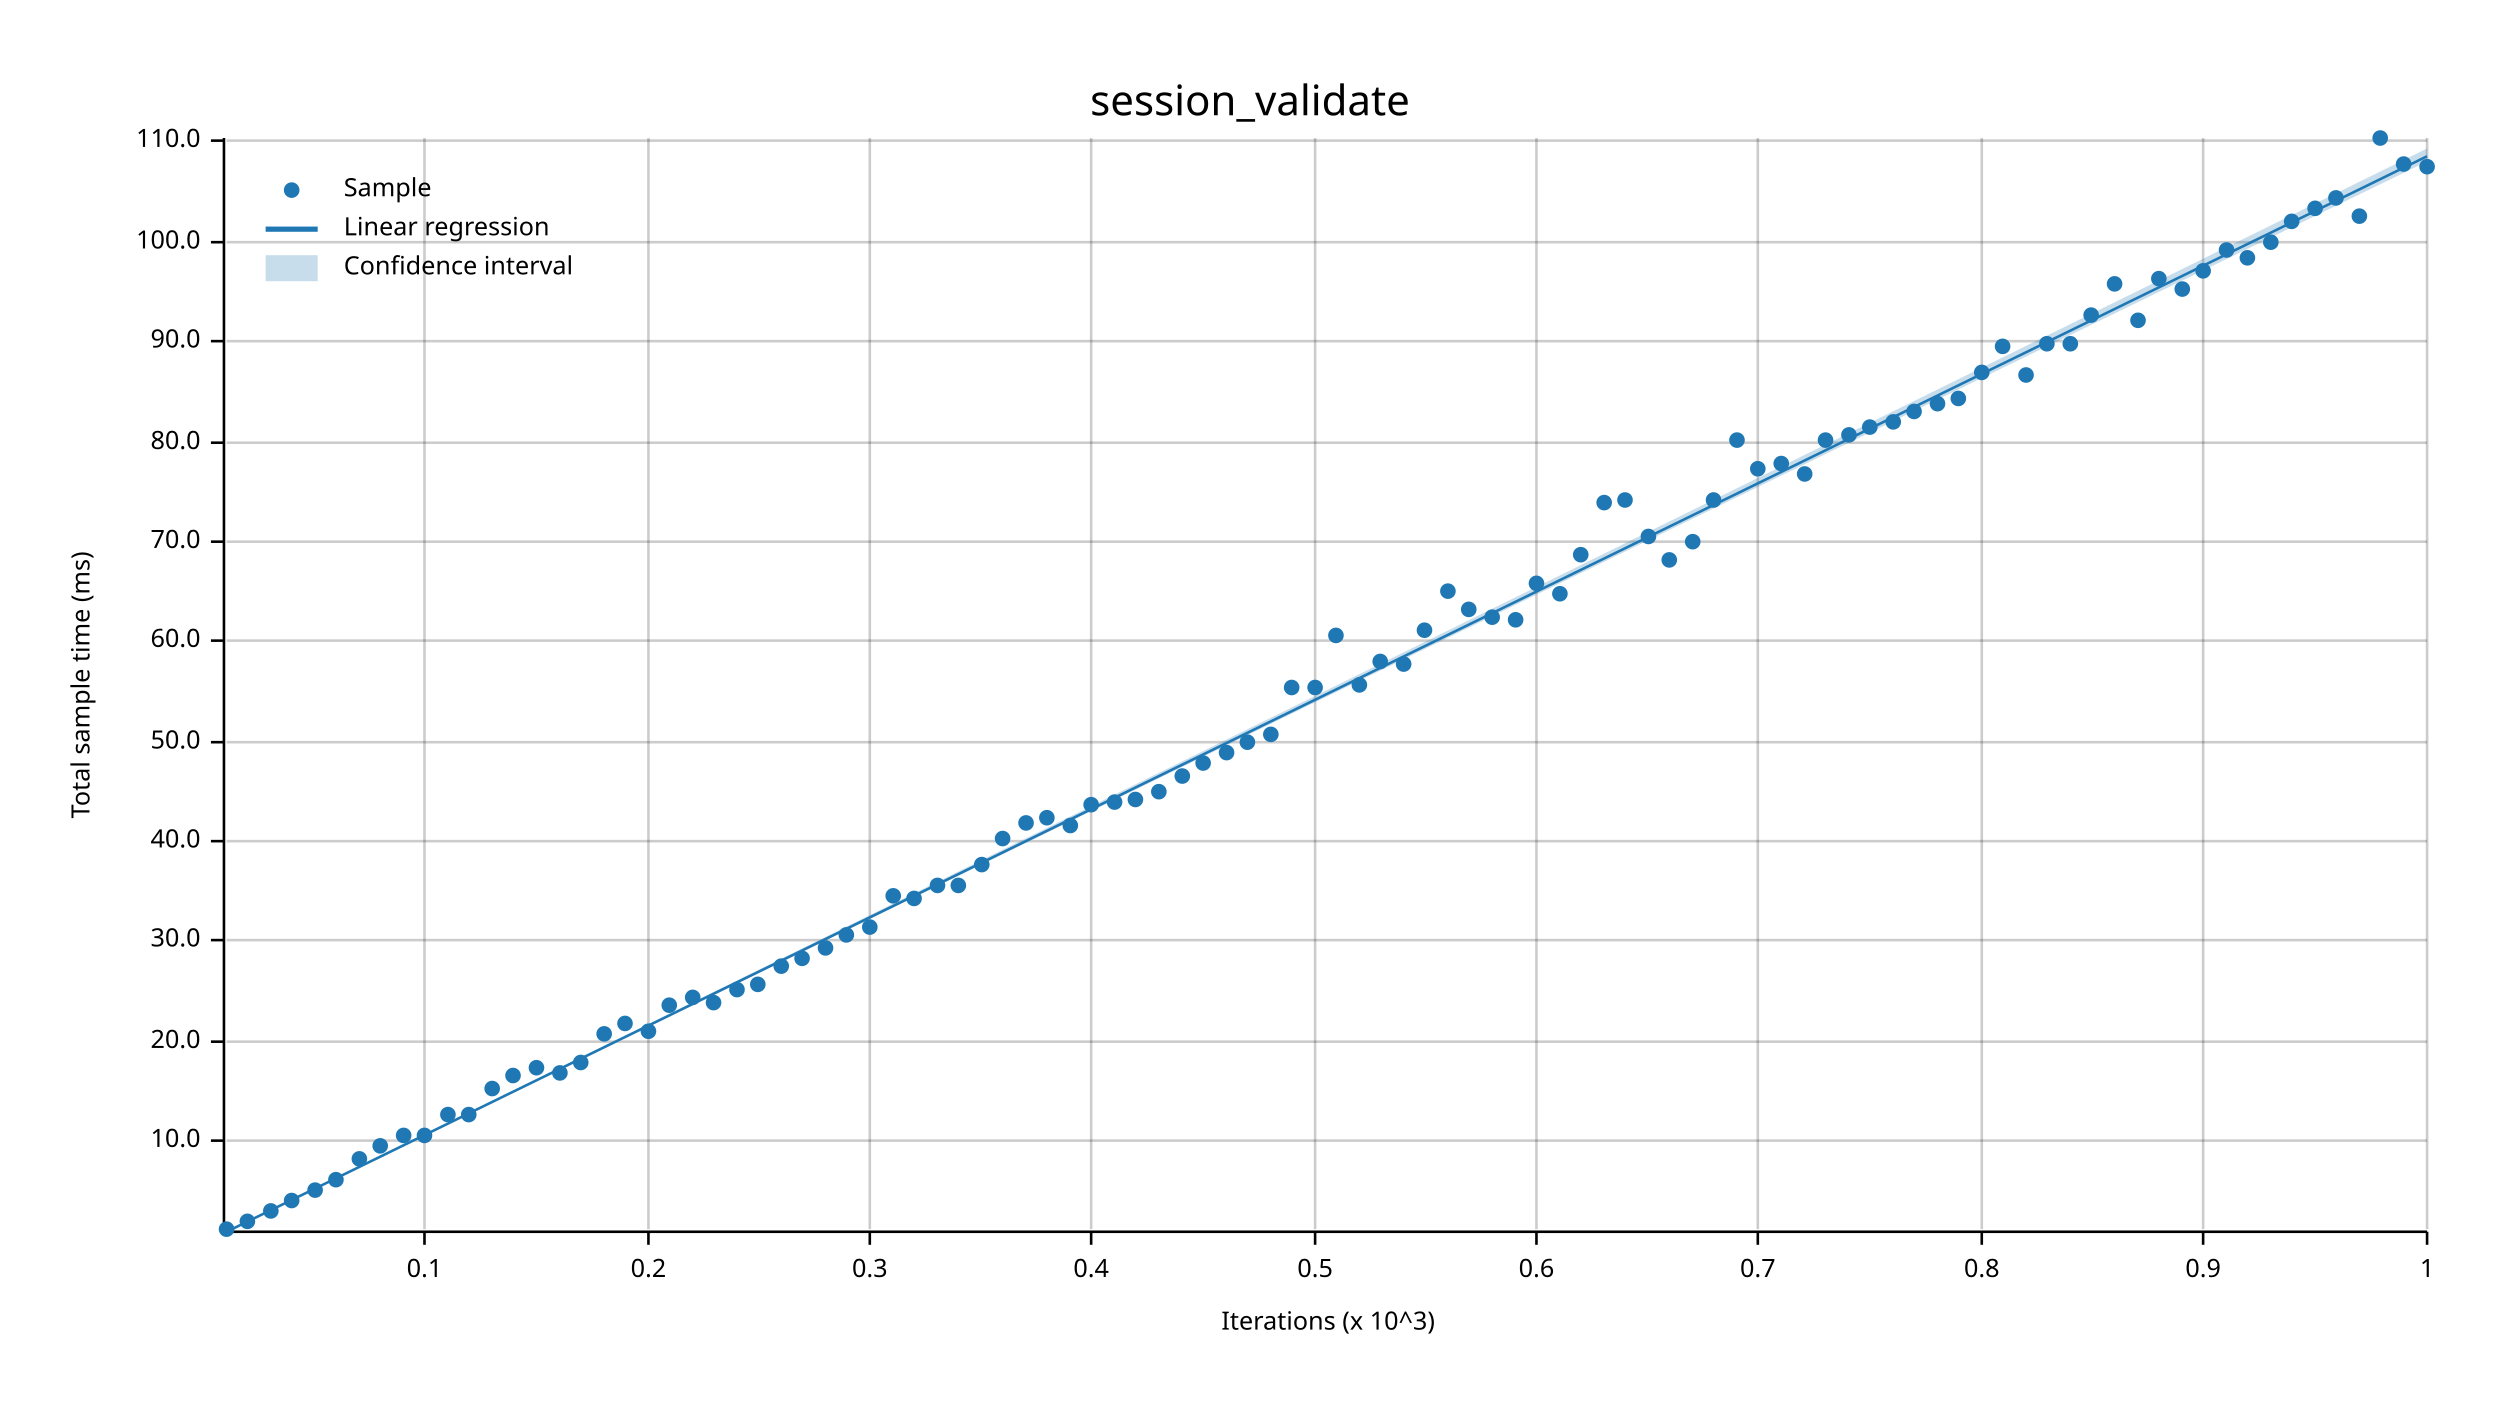
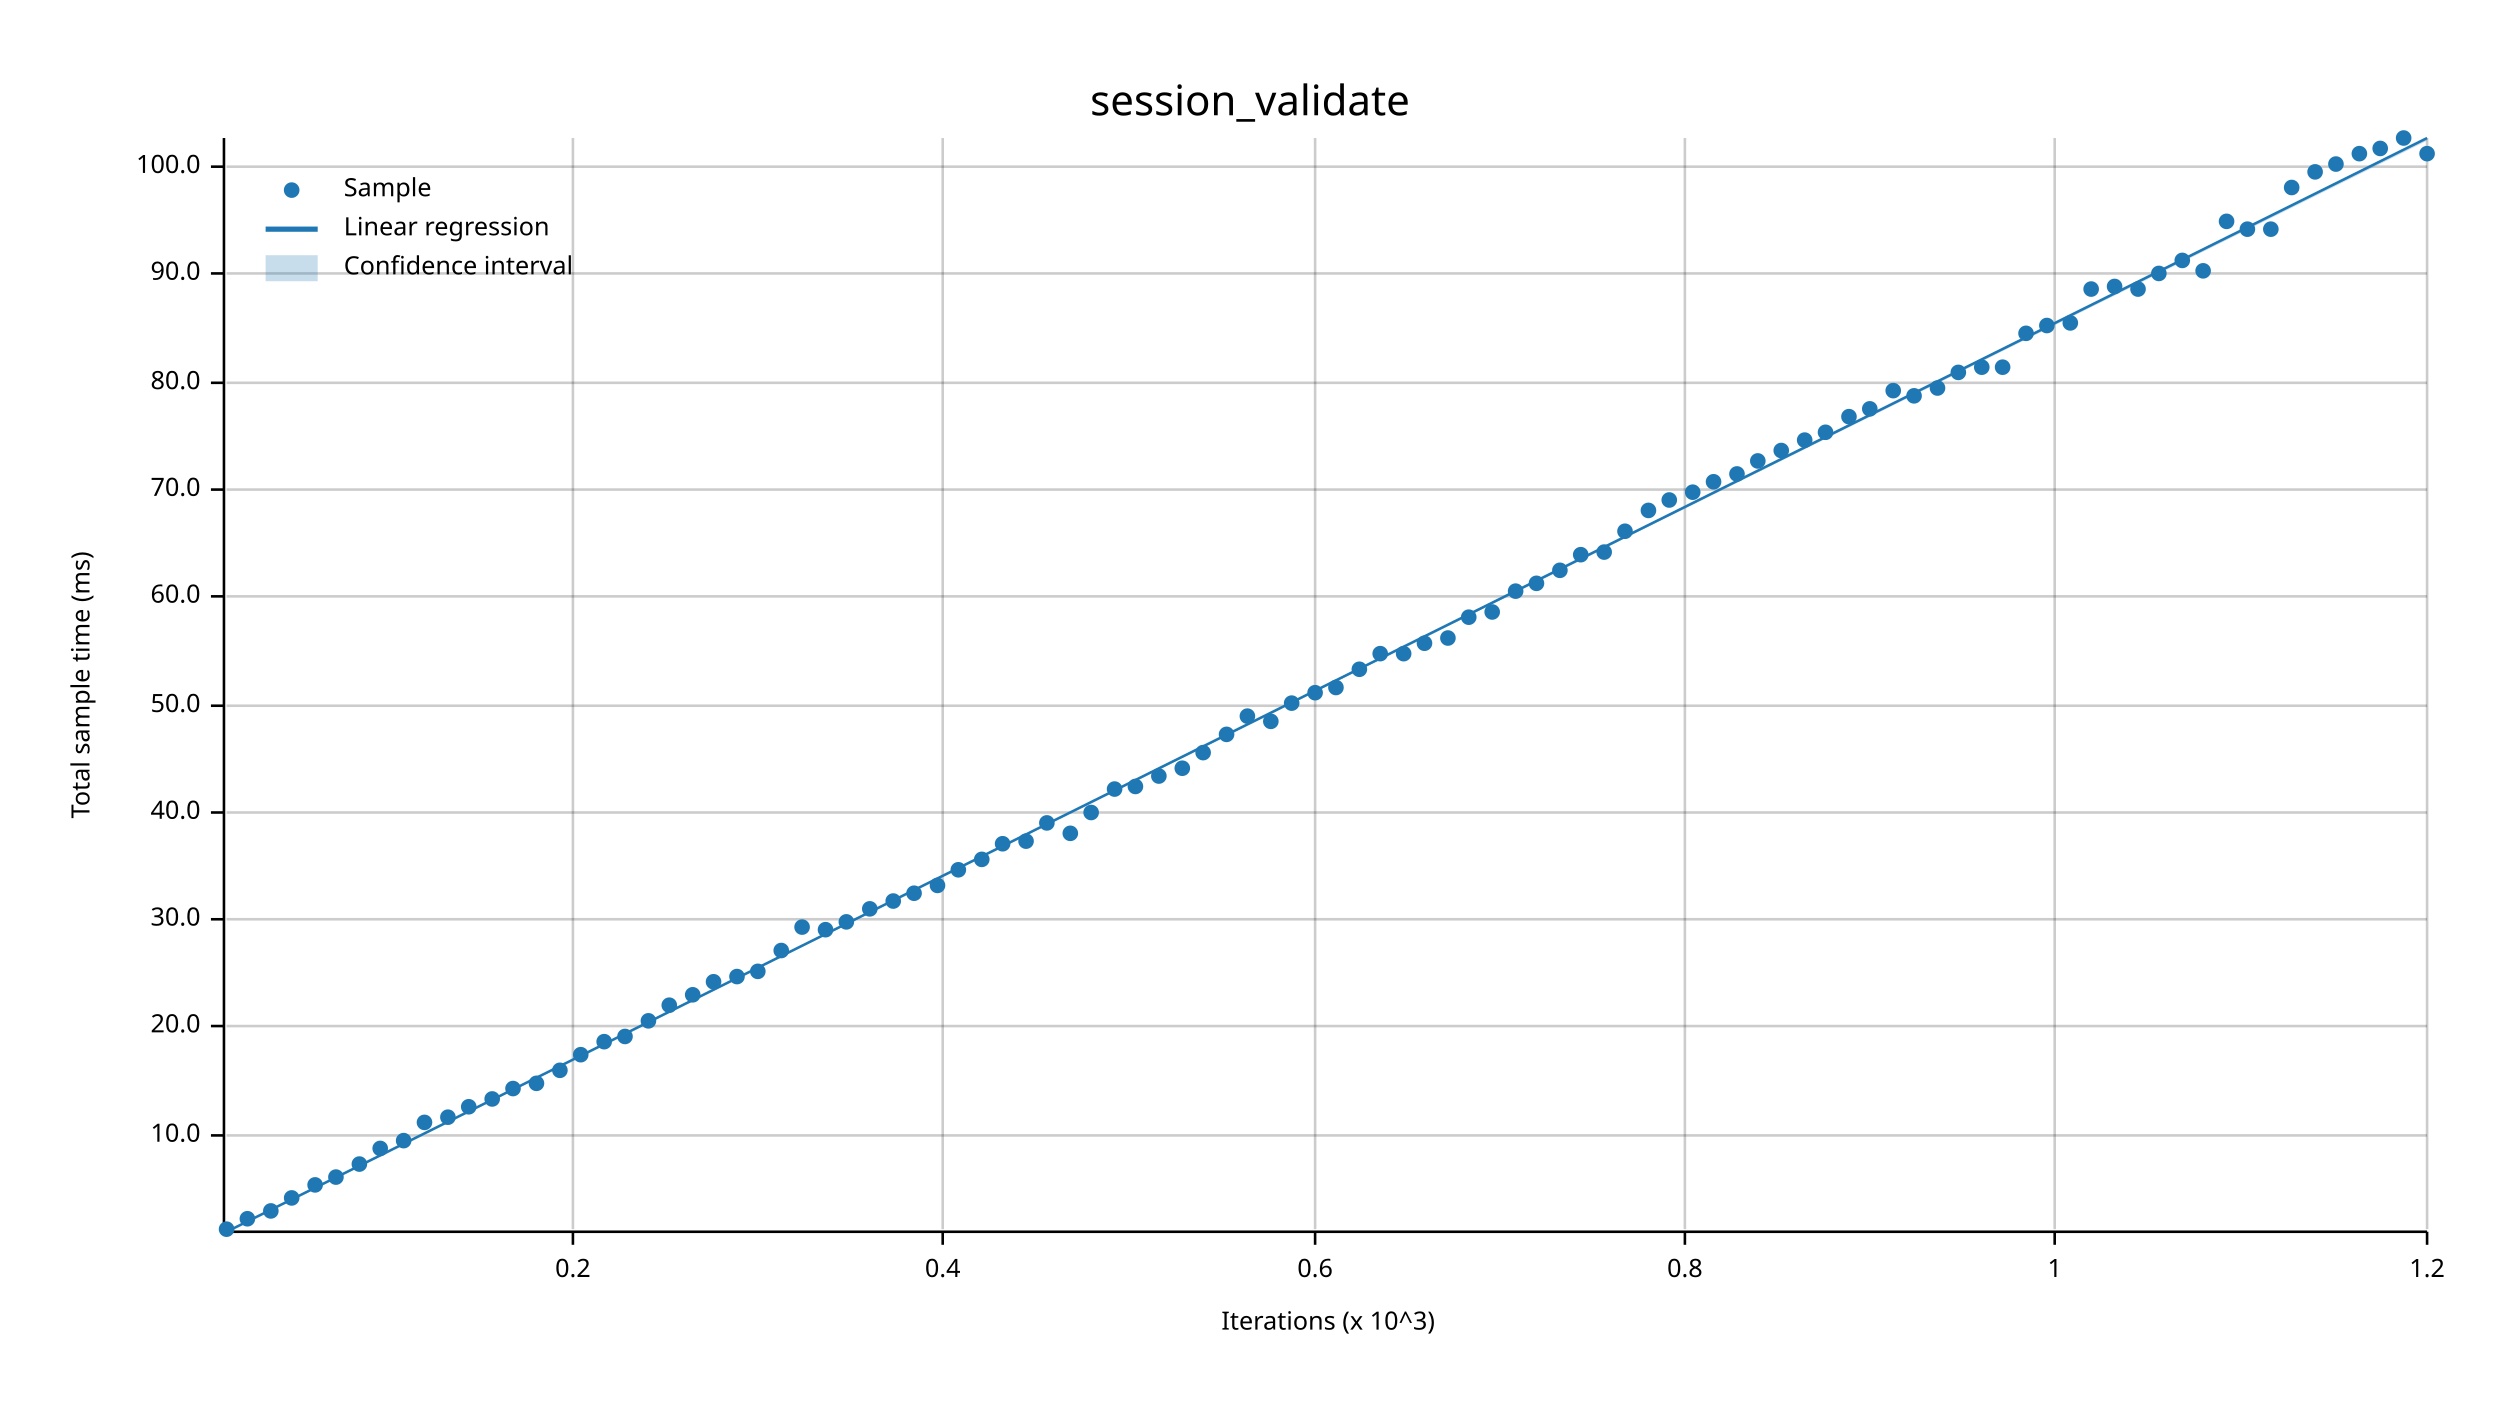
<svg xmlns="http://www.w3.org/2000/svg" width="960" height="540" viewBox="0 0 960 540">
  <text x="480" y="32" dy="0.76em" text-anchor="middle" font-family="sans-serif" font-size="16.129" opacity="1" fill="#000000">
session_validate
</text>
  <text x="27" y="263" dy="0.76em" text-anchor="middle" font-family="sans-serif" font-size="9.677" opacity="1" fill="#000000" transform="rotate(270, 27, 263)">
Total sample time (ms)
</text>
  <text x="510" y="513" dy="-0.5ex" text-anchor="middle" font-family="sans-serif" font-size="9.677" opacity="1" fill="#000000">
Iterations (x 10^3)
</text>
-   <line opacity="0.2" stroke="#000000" stroke-width="1" x1="163" y1="472" x2="163" y2="53" />
-   <line opacity="0.2" stroke="#000000" stroke-width="1" x1="249" y1="472" x2="249" y2="53" />
-   <line opacity="0.2" stroke="#000000" stroke-width="1" x1="334" y1="472" x2="334" y2="53" />
-   <line opacity="0.2" stroke="#000000" stroke-width="1" x1="419" y1="472" x2="419" y2="53" />
+   <line opacity="0.2" stroke="#000000" stroke-width="1" x1="220" y1="472" x2="220" y2="53" />
+   <line opacity="0.2" stroke="#000000" stroke-width="1" x1="362" y1="472" x2="362" y2="53" />
  <line opacity="0.2" stroke="#000000" stroke-width="1" x1="505" y1="472" x2="505" y2="53" />
-   <line opacity="0.2" stroke="#000000" stroke-width="1" x1="590" y1="472" x2="590" y2="53" />
-   <line opacity="0.2" stroke="#000000" stroke-width="1" x1="675" y1="472" x2="675" y2="53" />
-   <line opacity="0.2" stroke="#000000" stroke-width="1" x1="761" y1="472" x2="761" y2="53" />
-   <line opacity="0.2" stroke="#000000" stroke-width="1" x1="846" y1="472" x2="846" y2="53" />
+   <line opacity="0.2" stroke="#000000" stroke-width="1" x1="647" y1="472" x2="647" y2="53" />
+   <line opacity="0.2" stroke="#000000" stroke-width="1" x1="789" y1="472" x2="789" y2="53" />
  <line opacity="0.2" stroke="#000000" stroke-width="1" x1="932" y1="472" x2="932" y2="53" />
-   <line opacity="0.2" stroke="#000000" stroke-width="1" x1="87" y1="438" x2="932" y2="438" />
-   <line opacity="0.2" stroke="#000000" stroke-width="1" x1="87" y1="400" x2="932" y2="400" />
-   <line opacity="0.2" stroke="#000000" stroke-width="1" x1="87" y1="361" x2="932" y2="361" />
-   <line opacity="0.2" stroke="#000000" stroke-width="1" x1="87" y1="323" x2="932" y2="323" />
-   <line opacity="0.2" stroke="#000000" stroke-width="1" x1="87" y1="285" x2="932" y2="285" />
-   <line opacity="0.2" stroke="#000000" stroke-width="1" x1="87" y1="246" x2="932" y2="246" />
-   <line opacity="0.2" stroke="#000000" stroke-width="1" x1="87" y1="208" x2="932" y2="208" />
-   <line opacity="0.2" stroke="#000000" stroke-width="1" x1="87" y1="170" x2="932" y2="170" />
-   <line opacity="0.2" stroke="#000000" stroke-width="1" x1="87" y1="131" x2="932" y2="131" />
-   <line opacity="0.2" stroke="#000000" stroke-width="1" x1="87" y1="93" x2="932" y2="93" />
-   <line opacity="0.2" stroke="#000000" stroke-width="1" x1="87" y1="54" x2="932" y2="54" />
+   <line opacity="0.2" stroke="#000000" stroke-width="1" x1="87" y1="436" x2="932" y2="436" />
+   <line opacity="0.2" stroke="#000000" stroke-width="1" x1="87" y1="394" x2="932" y2="394" />
+   <line opacity="0.2" stroke="#000000" stroke-width="1" x1="87" y1="353" x2="932" y2="353" />
+   <line opacity="0.2" stroke="#000000" stroke-width="1" x1="87" y1="312" x2="932" y2="312" />
+   <line opacity="0.2" stroke="#000000" stroke-width="1" x1="87" y1="271" x2="932" y2="271" />
+   <line opacity="0.2" stroke="#000000" stroke-width="1" x1="87" y1="229" x2="932" y2="229" />
+   <line opacity="0.2" stroke="#000000" stroke-width="1" x1="87" y1="188" x2="932" y2="188" />
+   <line opacity="0.2" stroke="#000000" stroke-width="1" x1="87" y1="147" x2="932" y2="147" />
+   <line opacity="0.2" stroke="#000000" stroke-width="1" x1="87" y1="105" x2="932" y2="105" />
+   <line opacity="0.2" stroke="#000000" stroke-width="1" x1="87" y1="64" x2="932" y2="64" />
  <polyline fill="none" opacity="1" stroke="#000000" stroke-width="1" points="86,53 86,472 " />
-   <text x="77" y="438" dy="0.5ex" text-anchor="end" font-family="sans-serif" font-size="9.677" opacity="1" fill="#000000">
+   <text x="77" y="436" dy="0.5ex" text-anchor="end" font-family="sans-serif" font-size="9.677" opacity="1" fill="#000000">
10.0
</text>
-   <polyline fill="none" opacity="1" stroke="#000000" stroke-width="1" points="81,438 86,438 " />
-   <text x="77" y="400" dy="0.5ex" text-anchor="end" font-family="sans-serif" font-size="9.677" opacity="1" fill="#000000">
+   <polyline fill="none" opacity="1" stroke="#000000" stroke-width="1" points="81,436 86,436 " />
+   <text x="77" y="394" dy="0.5ex" text-anchor="end" font-family="sans-serif" font-size="9.677" opacity="1" fill="#000000">
20.0
</text>
-   <polyline fill="none" opacity="1" stroke="#000000" stroke-width="1" points="81,400 86,400 " />
-   <text x="77" y="361" dy="0.5ex" text-anchor="end" font-family="sans-serif" font-size="9.677" opacity="1" fill="#000000">
+   <polyline fill="none" opacity="1" stroke="#000000" stroke-width="1" points="81,394 86,394 " />
+   <text x="77" y="353" dy="0.5ex" text-anchor="end" font-family="sans-serif" font-size="9.677" opacity="1" fill="#000000">
30.0
</text>
-   <polyline fill="none" opacity="1" stroke="#000000" stroke-width="1" points="81,361 86,361 " />
-   <text x="77" y="323" dy="0.5ex" text-anchor="end" font-family="sans-serif" font-size="9.677" opacity="1" fill="#000000">
+   <polyline fill="none" opacity="1" stroke="#000000" stroke-width="1" points="81,353 86,353 " />
+   <text x="77" y="312" dy="0.5ex" text-anchor="end" font-family="sans-serif" font-size="9.677" opacity="1" fill="#000000">
40.0
</text>
-   <polyline fill="none" opacity="1" stroke="#000000" stroke-width="1" points="81,323 86,323 " />
-   <text x="77" y="285" dy="0.5ex" text-anchor="end" font-family="sans-serif" font-size="9.677" opacity="1" fill="#000000">
+   <polyline fill="none" opacity="1" stroke="#000000" stroke-width="1" points="81,312 86,312 " />
+   <text x="77" y="271" dy="0.5ex" text-anchor="end" font-family="sans-serif" font-size="9.677" opacity="1" fill="#000000">
50.0
</text>
-   <polyline fill="none" opacity="1" stroke="#000000" stroke-width="1" points="81,285 86,285 " />
-   <text x="77" y="246" dy="0.5ex" text-anchor="end" font-family="sans-serif" font-size="9.677" opacity="1" fill="#000000">
+   <polyline fill="none" opacity="1" stroke="#000000" stroke-width="1" points="81,271 86,271 " />
+   <text x="77" y="229" dy="0.5ex" text-anchor="end" font-family="sans-serif" font-size="9.677" opacity="1" fill="#000000">
60.0
</text>
-   <polyline fill="none" opacity="1" stroke="#000000" stroke-width="1" points="81,246 86,246 " />
-   <text x="77" y="208" dy="0.5ex" text-anchor="end" font-family="sans-serif" font-size="9.677" opacity="1" fill="#000000">
+   <polyline fill="none" opacity="1" stroke="#000000" stroke-width="1" points="81,229 86,229 " />
+   <text x="77" y="188" dy="0.5ex" text-anchor="end" font-family="sans-serif" font-size="9.677" opacity="1" fill="#000000">
70.0
</text>
-   <polyline fill="none" opacity="1" stroke="#000000" stroke-width="1" points="81,208 86,208 " />
-   <text x="77" y="170" dy="0.5ex" text-anchor="end" font-family="sans-serif" font-size="9.677" opacity="1" fill="#000000">
+   <polyline fill="none" opacity="1" stroke="#000000" stroke-width="1" points="81,188 86,188 " />
+   <text x="77" y="147" dy="0.5ex" text-anchor="end" font-family="sans-serif" font-size="9.677" opacity="1" fill="#000000">
80.0
</text>
-   <polyline fill="none" opacity="1" stroke="#000000" stroke-width="1" points="81,170 86,170 " />
-   <text x="77" y="131" dy="0.5ex" text-anchor="end" font-family="sans-serif" font-size="9.677" opacity="1" fill="#000000">
+   <polyline fill="none" opacity="1" stroke="#000000" stroke-width="1" points="81,147 86,147 " />
+   <text x="77" y="105" dy="0.5ex" text-anchor="end" font-family="sans-serif" font-size="9.677" opacity="1" fill="#000000">
90.0
</text>
-   <polyline fill="none" opacity="1" stroke="#000000" stroke-width="1" points="81,131 86,131 " />
-   <text x="77" y="93" dy="0.5ex" text-anchor="end" font-family="sans-serif" font-size="9.677" opacity="1" fill="#000000">
+   <polyline fill="none" opacity="1" stroke="#000000" stroke-width="1" points="81,105 86,105 " />
+   <text x="77" y="64" dy="0.5ex" text-anchor="end" font-family="sans-serif" font-size="9.677" opacity="1" fill="#000000">
100.0
</text>
-   <polyline fill="none" opacity="1" stroke="#000000" stroke-width="1" points="81,93 86,93 " />
-   <text x="77" y="54" dy="0.5ex" text-anchor="end" font-family="sans-serif" font-size="9.677" opacity="1" fill="#000000">
- 110.0
- </text>
-   <polyline fill="none" opacity="1" stroke="#000000" stroke-width="1" points="81,54 86,54 " />
+   <polyline fill="none" opacity="1" stroke="#000000" stroke-width="1" points="81,64 86,64 " />
  <polyline fill="none" opacity="1" stroke="#000000" stroke-width="1" points="87,473 932,473 " />
-   <text x="163" y="483" dy="0.76em" text-anchor="middle" font-family="sans-serif" font-size="9.677" opacity="1" fill="#000000">
- 0.1
- </text>
-   <polyline fill="none" opacity="1" stroke="#000000" stroke-width="1" points="163,473 163,478 " />
-   <text x="249" y="483" dy="0.76em" text-anchor="middle" font-family="sans-serif" font-size="9.677" opacity="1" fill="#000000">
+   <text x="220" y="483" dy="0.76em" text-anchor="middle" font-family="sans-serif" font-size="9.677" opacity="1" fill="#000000">
0.2
</text>
-   <polyline fill="none" opacity="1" stroke="#000000" stroke-width="1" points="249,473 249,478 " />
-   <text x="334" y="483" dy="0.76em" text-anchor="middle" font-family="sans-serif" font-size="9.677" opacity="1" fill="#000000">
- 0.3
- </text>
-   <polyline fill="none" opacity="1" stroke="#000000" stroke-width="1" points="334,473 334,478 " />
-   <text x="419" y="483" dy="0.76em" text-anchor="middle" font-family="sans-serif" font-size="9.677" opacity="1" fill="#000000">
+   <polyline fill="none" opacity="1" stroke="#000000" stroke-width="1" points="220,473 220,478 " />
+   <text x="362" y="483" dy="0.76em" text-anchor="middle" font-family="sans-serif" font-size="9.677" opacity="1" fill="#000000">
0.4
</text>
-   <polyline fill="none" opacity="1" stroke="#000000" stroke-width="1" points="419,473 419,478 " />
+   <polyline fill="none" opacity="1" stroke="#000000" stroke-width="1" points="362,473 362,478 " />
  <text x="505" y="483" dy="0.76em" text-anchor="middle" font-family="sans-serif" font-size="9.677" opacity="1" fill="#000000">
- 0.5
+ 0.6
</text>
  <polyline fill="none" opacity="1" stroke="#000000" stroke-width="1" points="505,473 505,478 " />
-   <text x="590" y="483" dy="0.76em" text-anchor="middle" font-family="sans-serif" font-size="9.677" opacity="1" fill="#000000">
- 0.6
- </text>
-   <polyline fill="none" opacity="1" stroke="#000000" stroke-width="1" points="590,473 590,478 " />
-   <text x="675" y="483" dy="0.76em" text-anchor="middle" font-family="sans-serif" font-size="9.677" opacity="1" fill="#000000">
- 0.7
- </text>
-   <polyline fill="none" opacity="1" stroke="#000000" stroke-width="1" points="675,473 675,478 " />
-   <text x="761" y="483" dy="0.76em" text-anchor="middle" font-family="sans-serif" font-size="9.677" opacity="1" fill="#000000">
+   <text x="647" y="483" dy="0.76em" text-anchor="middle" font-family="sans-serif" font-size="9.677" opacity="1" fill="#000000">
0.8
</text>
-   <polyline fill="none" opacity="1" stroke="#000000" stroke-width="1" points="761,473 761,478 " />
-   <text x="846" y="483" dy="0.76em" text-anchor="middle" font-family="sans-serif" font-size="9.677" opacity="1" fill="#000000">
- 0.9
- </text>
-   <polyline fill="none" opacity="1" stroke="#000000" stroke-width="1" points="846,473 846,478 " />
+   <polyline fill="none" opacity="1" stroke="#000000" stroke-width="1" points="647,473 647,478 " />
+   <text x="789" y="483" dy="0.76em" text-anchor="middle" font-family="sans-serif" font-size="9.677" opacity="1" fill="#000000">
+ 1
+ </text>
+   <polyline fill="none" opacity="1" stroke="#000000" stroke-width="1" points="789,473 789,478 " />
  <text x="932" y="483" dy="0.76em" text-anchor="middle" font-family="sans-serif" font-size="9.677" opacity="1" fill="#000000">
- 1
+ 1.2
</text>
  <polyline fill="none" opacity="1" stroke="#000000" stroke-width="1" points="932,473 932,478 " />
  <circle cx="87" cy="472" r="3" opacity="1" fill="#1F78B4" stroke="none" stroke-width="1" />
-   <circle cx="95" cy="469" r="3" opacity="1" fill="#1F78B4" stroke="none" stroke-width="1" />
+   <circle cx="95" cy="468" r="3" opacity="1" fill="#1F78B4" stroke="none" stroke-width="1" />
  <circle cx="104" cy="465" r="3" opacity="1" fill="#1F78B4" stroke="none" stroke-width="1" />
-   <circle cx="112" cy="461" r="3" opacity="1" fill="#1F78B4" stroke="none" stroke-width="1" />
-   <circle cx="121" cy="457" r="3" opacity="1" fill="#1F78B4" stroke="none" stroke-width="1" />
-   <circle cx="129" cy="453" r="3" opacity="1" fill="#1F78B4" stroke="none" stroke-width="1" />
-   <circle cx="138" cy="445" r="3" opacity="1" fill="#1F78B4" stroke="none" stroke-width="1" />
-   <circle cx="146" cy="440" r="3" opacity="1" fill="#1F78B4" stroke="none" stroke-width="1" />
-   <circle cx="155" cy="436" r="3" opacity="1" fill="#1F78B4" stroke="none" stroke-width="1" />
-   <circle cx="163" cy="436" r="3" opacity="1" fill="#1F78B4" stroke="none" stroke-width="1" />
-   <circle cx="172" cy="428" r="3" opacity="1" fill="#1F78B4" stroke="none" stroke-width="1" />
-   <circle cx="180" cy="428" r="3" opacity="1" fill="#1F78B4" stroke="none" stroke-width="1" />
-   <circle cx="189" cy="418" r="3" opacity="1" fill="#1F78B4" stroke="none" stroke-width="1" />
-   <circle cx="197" cy="413" r="3" opacity="1" fill="#1F78B4" stroke="none" stroke-width="1" />
-   <circle cx="206" cy="410" r="3" opacity="1" fill="#1F78B4" stroke="none" stroke-width="1" />
-   <circle cx="215" cy="412" r="3" opacity="1" fill="#1F78B4" stroke="none" stroke-width="1" />
-   <circle cx="223" cy="408" r="3" opacity="1" fill="#1F78B4" stroke="none" stroke-width="1" />
-   <circle cx="232" cy="397" r="3" opacity="1" fill="#1F78B4" stroke="none" stroke-width="1" />
-   <circle cx="240" cy="393" r="3" opacity="1" fill="#1F78B4" stroke="none" stroke-width="1" />
-   <circle cx="249" cy="396" r="3" opacity="1" fill="#1F78B4" stroke="none" stroke-width="1" />
+   <circle cx="112" cy="460" r="3" opacity="1" fill="#1F78B4" stroke="none" stroke-width="1" />
+   <circle cx="121" cy="455" r="3" opacity="1" fill="#1F78B4" stroke="none" stroke-width="1" />
+   <circle cx="129" cy="452" r="3" opacity="1" fill="#1F78B4" stroke="none" stroke-width="1" />
+   <circle cx="138" cy="447" r="3" opacity="1" fill="#1F78B4" stroke="none" stroke-width="1" />
+   <circle cx="146" cy="441" r="3" opacity="1" fill="#1F78B4" stroke="none" stroke-width="1" />
+   <circle cx="155" cy="438" r="3" opacity="1" fill="#1F78B4" stroke="none" stroke-width="1" />
+   <circle cx="163" cy="431" r="3" opacity="1" fill="#1F78B4" stroke="none" stroke-width="1" />
+   <circle cx="172" cy="429" r="3" opacity="1" fill="#1F78B4" stroke="none" stroke-width="1" />
+   <circle cx="180" cy="425" r="3" opacity="1" fill="#1F78B4" stroke="none" stroke-width="1" />
+   <circle cx="189" cy="422" r="3" opacity="1" fill="#1F78B4" stroke="none" stroke-width="1" />
+   <circle cx="197" cy="418" r="3" opacity="1" fill="#1F78B4" stroke="none" stroke-width="1" />
+   <circle cx="206" cy="416" r="3" opacity="1" fill="#1F78B4" stroke="none" stroke-width="1" />
+   <circle cx="215" cy="411" r="3" opacity="1" fill="#1F78B4" stroke="none" stroke-width="1" />
+   <circle cx="223" cy="405" r="3" opacity="1" fill="#1F78B4" stroke="none" stroke-width="1" />
+   <circle cx="232" cy="400" r="3" opacity="1" fill="#1F78B4" stroke="none" stroke-width="1" />
+   <circle cx="240" cy="398" r="3" opacity="1" fill="#1F78B4" stroke="none" stroke-width="1" />
+   <circle cx="249" cy="392" r="3" opacity="1" fill="#1F78B4" stroke="none" stroke-width="1" />
  <circle cx="257" cy="386" r="3" opacity="1" fill="#1F78B4" stroke="none" stroke-width="1" />
-   <circle cx="266" cy="383" r="3" opacity="1" fill="#1F78B4" stroke="none" stroke-width="1" />
-   <circle cx="274" cy="385" r="3" opacity="1" fill="#1F78B4" stroke="none" stroke-width="1" />
-   <circle cx="283" cy="380" r="3" opacity="1" fill="#1F78B4" stroke="none" stroke-width="1" />
-   <circle cx="291" cy="378" r="3" opacity="1" fill="#1F78B4" stroke="none" stroke-width="1" />
-   <circle cx="300" cy="371" r="3" opacity="1" fill="#1F78B4" stroke="none" stroke-width="1" />
-   <circle cx="308" cy="368" r="3" opacity="1" fill="#1F78B4" stroke="none" stroke-width="1" />
-   <circle cx="317" cy="364" r="3" opacity="1" fill="#1F78B4" stroke="none" stroke-width="1" />
-   <circle cx="325" cy="359" r="3" opacity="1" fill="#1F78B4" stroke="none" stroke-width="1" />
-   <circle cx="334" cy="356" r="3" opacity="1" fill="#1F78B4" stroke="none" stroke-width="1" />
-   <circle cx="343" cy="344" r="3" opacity="1" fill="#1F78B4" stroke="none" stroke-width="1" />
-   <circle cx="351" cy="345" r="3" opacity="1" fill="#1F78B4" stroke="none" stroke-width="1" />
+   <circle cx="266" cy="382" r="3" opacity="1" fill="#1F78B4" stroke="none" stroke-width="1" />
+   <circle cx="274" cy="377" r="3" opacity="1" fill="#1F78B4" stroke="none" stroke-width="1" />
+   <circle cx="283" cy="375" r="3" opacity="1" fill="#1F78B4" stroke="none" stroke-width="1" />
+   <circle cx="291" cy="373" r="3" opacity="1" fill="#1F78B4" stroke="none" stroke-width="1" />
+   <circle cx="300" cy="365" r="3" opacity="1" fill="#1F78B4" stroke="none" stroke-width="1" />
+   <circle cx="308" cy="356" r="3" opacity="1" fill="#1F78B4" stroke="none" stroke-width="1" />
+   <circle cx="317" cy="357" r="3" opacity="1" fill="#1F78B4" stroke="none" stroke-width="1" />
+   <circle cx="325" cy="354" r="3" opacity="1" fill="#1F78B4" stroke="none" stroke-width="1" />
+   <circle cx="334" cy="349" r="3" opacity="1" fill="#1F78B4" stroke="none" stroke-width="1" />
+   <circle cx="343" cy="346" r="3" opacity="1" fill="#1F78B4" stroke="none" stroke-width="1" />
+   <circle cx="351" cy="343" r="3" opacity="1" fill="#1F78B4" stroke="none" stroke-width="1" />
  <circle cx="360" cy="340" r="3" opacity="1" fill="#1F78B4" stroke="none" stroke-width="1" />
-   <circle cx="368" cy="340" r="3" opacity="1" fill="#1F78B4" stroke="none" stroke-width="1" />
-   <circle cx="377" cy="332" r="3" opacity="1" fill="#1F78B4" stroke="none" stroke-width="1" />
-   <circle cx="385" cy="322" r="3" opacity="1" fill="#1F78B4" stroke="none" stroke-width="1" />
-   <circle cx="394" cy="316" r="3" opacity="1" fill="#1F78B4" stroke="none" stroke-width="1" />
-   <circle cx="402" cy="314" r="3" opacity="1" fill="#1F78B4" stroke="none" stroke-width="1" />
-   <circle cx="411" cy="317" r="3" opacity="1" fill="#1F78B4" stroke="none" stroke-width="1" />
-   <circle cx="419" cy="309" r="3" opacity="1" fill="#1F78B4" stroke="none" stroke-width="1" />
-   <circle cx="428" cy="308" r="3" opacity="1" fill="#1F78B4" stroke="none" stroke-width="1" />
-   <circle cx="436" cy="307" r="3" opacity="1" fill="#1F78B4" stroke="none" stroke-width="1" />
-   <circle cx="445" cy="304" r="3" opacity="1" fill="#1F78B4" stroke="none" stroke-width="1" />
-   <circle cx="454" cy="298" r="3" opacity="1" fill="#1F78B4" stroke="none" stroke-width="1" />
-   <circle cx="462" cy="293" r="3" opacity="1" fill="#1F78B4" stroke="none" stroke-width="1" />
-   <circle cx="471" cy="289" r="3" opacity="1" fill="#1F78B4" stroke="none" stroke-width="1" />
-   <circle cx="479" cy="285" r="3" opacity="1" fill="#1F78B4" stroke="none" stroke-width="1" />
-   <circle cx="488" cy="282" r="3" opacity="1" fill="#1F78B4" stroke="none" stroke-width="1" />
-   <circle cx="496" cy="264" r="3" opacity="1" fill="#1F78B4" stroke="none" stroke-width="1" />
-   <circle cx="505" cy="264" r="3" opacity="1" fill="#1F78B4" stroke="none" stroke-width="1" />
-   <circle cx="513" cy="244" r="3" opacity="1" fill="#1F78B4" stroke="none" stroke-width="1" />
-   <circle cx="522" cy="263" r="3" opacity="1" fill="#1F78B4" stroke="none" stroke-width="1" />
-   <circle cx="530" cy="254" r="3" opacity="1" fill="#1F78B4" stroke="none" stroke-width="1" />
-   <circle cx="539" cy="255" r="3" opacity="1" fill="#1F78B4" stroke="none" stroke-width="1" />
-   <circle cx="547" cy="242" r="3" opacity="1" fill="#1F78B4" stroke="none" stroke-width="1" />
-   <circle cx="556" cy="227" r="3" opacity="1" fill="#1F78B4" stroke="none" stroke-width="1" />
-   <circle cx="564" cy="234" r="3" opacity="1" fill="#1F78B4" stroke="none" stroke-width="1" />
-   <circle cx="573" cy="237" r="3" opacity="1" fill="#1F78B4" stroke="none" stroke-width="1" />
-   <circle cx="582" cy="238" r="3" opacity="1" fill="#1F78B4" stroke="none" stroke-width="1" />
+   <circle cx="368" cy="334" r="3" opacity="1" fill="#1F78B4" stroke="none" stroke-width="1" />
+   <circle cx="377" cy="330" r="3" opacity="1" fill="#1F78B4" stroke="none" stroke-width="1" />
+   <circle cx="385" cy="324" r="3" opacity="1" fill="#1F78B4" stroke="none" stroke-width="1" />
+   <circle cx="394" cy="323" r="3" opacity="1" fill="#1F78B4" stroke="none" stroke-width="1" />
+   <circle cx="402" cy="316" r="3" opacity="1" fill="#1F78B4" stroke="none" stroke-width="1" />
+   <circle cx="411" cy="320" r="3" opacity="1" fill="#1F78B4" stroke="none" stroke-width="1" />
+   <circle cx="419" cy="312" r="3" opacity="1" fill="#1F78B4" stroke="none" stroke-width="1" />
+   <circle cx="428" cy="303" r="3" opacity="1" fill="#1F78B4" stroke="none" stroke-width="1" />
+   <circle cx="436" cy="302" r="3" opacity="1" fill="#1F78B4" stroke="none" stroke-width="1" />
+   <circle cx="445" cy="298" r="3" opacity="1" fill="#1F78B4" stroke="none" stroke-width="1" />
+   <circle cx="454" cy="295" r="3" opacity="1" fill="#1F78B4" stroke="none" stroke-width="1" />
+   <circle cx="462" cy="289" r="3" opacity="1" fill="#1F78B4" stroke="none" stroke-width="1" />
+   <circle cx="471" cy="282" r="3" opacity="1" fill="#1F78B4" stroke="none" stroke-width="1" />
+   <circle cx="479" cy="275" r="3" opacity="1" fill="#1F78B4" stroke="none" stroke-width="1" />
+   <circle cx="488" cy="277" r="3" opacity="1" fill="#1F78B4" stroke="none" stroke-width="1" />
+   <circle cx="496" cy="270" r="3" opacity="1" fill="#1F78B4" stroke="none" stroke-width="1" />
+   <circle cx="505" cy="266" r="3" opacity="1" fill="#1F78B4" stroke="none" stroke-width="1" />
+   <circle cx="513" cy="264" r="3" opacity="1" fill="#1F78B4" stroke="none" stroke-width="1" />
+   <circle cx="522" cy="257" r="3" opacity="1" fill="#1F78B4" stroke="none" stroke-width="1" />
+   <circle cx="530" cy="251" r="3" opacity="1" fill="#1F78B4" stroke="none" stroke-width="1" />
+   <circle cx="539" cy="251" r="3" opacity="1" fill="#1F78B4" stroke="none" stroke-width="1" />
+   <circle cx="547" cy="247" r="3" opacity="1" fill="#1F78B4" stroke="none" stroke-width="1" />
+   <circle cx="556" cy="245" r="3" opacity="1" fill="#1F78B4" stroke="none" stroke-width="1" />
+   <circle cx="564" cy="237" r="3" opacity="1" fill="#1F78B4" stroke="none" stroke-width="1" />
+   <circle cx="573" cy="235" r="3" opacity="1" fill="#1F78B4" stroke="none" stroke-width="1" />
+   <circle cx="582" cy="227" r="3" opacity="1" fill="#1F78B4" stroke="none" stroke-width="1" />
  <circle cx="590" cy="224" r="3" opacity="1" fill="#1F78B4" stroke="none" stroke-width="1" />
-   <circle cx="599" cy="228" r="3" opacity="1" fill="#1F78B4" stroke="none" stroke-width="1" />
+   <circle cx="599" cy="219" r="3" opacity="1" fill="#1F78B4" stroke="none" stroke-width="1" />
  <circle cx="607" cy="213" r="3" opacity="1" fill="#1F78B4" stroke="none" stroke-width="1" />
-   <circle cx="616" cy="193" r="3" opacity="1" fill="#1F78B4" stroke="none" stroke-width="1" />
-   <circle cx="624" cy="192" r="3" opacity="1" fill="#1F78B4" stroke="none" stroke-width="1" />
-   <circle cx="633" cy="206" r="3" opacity="1" fill="#1F78B4" stroke="none" stroke-width="1" />
-   <circle cx="641" cy="215" r="3" opacity="1" fill="#1F78B4" stroke="none" stroke-width="1" />
-   <circle cx="650" cy="208" r="3" opacity="1" fill="#1F78B4" stroke="none" stroke-width="1" />
-   <circle cx="658" cy="192" r="3" opacity="1" fill="#1F78B4" stroke="none" stroke-width="1" />
-   <circle cx="667" cy="169" r="3" opacity="1" fill="#1F78B4" stroke="none" stroke-width="1" />
-   <circle cx="675" cy="180" r="3" opacity="1" fill="#1F78B4" stroke="none" stroke-width="1" />
-   <circle cx="684" cy="178" r="3" opacity="1" fill="#1F78B4" stroke="none" stroke-width="1" />
-   <circle cx="693" cy="182" r="3" opacity="1" fill="#1F78B4" stroke="none" stroke-width="1" />
-   <circle cx="701" cy="169" r="3" opacity="1" fill="#1F78B4" stroke="none" stroke-width="1" />
-   <circle cx="710" cy="167" r="3" opacity="1" fill="#1F78B4" stroke="none" stroke-width="1" />
-   <circle cx="718" cy="164" r="3" opacity="1" fill="#1F78B4" stroke="none" stroke-width="1" />
-   <circle cx="727" cy="162" r="3" opacity="1" fill="#1F78B4" stroke="none" stroke-width="1" />
-   <circle cx="735" cy="158" r="3" opacity="1" fill="#1F78B4" stroke="none" stroke-width="1" />
-   <circle cx="744" cy="155" r="3" opacity="1" fill="#1F78B4" stroke="none" stroke-width="1" />
-   <circle cx="752" cy="153" r="3" opacity="1" fill="#1F78B4" stroke="none" stroke-width="1" />
-   <circle cx="761" cy="143" r="3" opacity="1" fill="#1F78B4" stroke="none" stroke-width="1" />
-   <circle cx="769" cy="133" r="3" opacity="1" fill="#1F78B4" stroke="none" stroke-width="1" />
-   <circle cx="778" cy="144" r="3" opacity="1" fill="#1F78B4" stroke="none" stroke-width="1" />
-   <circle cx="786" cy="132" r="3" opacity="1" fill="#1F78B4" stroke="none" stroke-width="1" />
-   <circle cx="795" cy="132" r="3" opacity="1" fill="#1F78B4" stroke="none" stroke-width="1" />
-   <circle cx="803" cy="121" r="3" opacity="1" fill="#1F78B4" stroke="none" stroke-width="1" />
-   <circle cx="812" cy="109" r="3" opacity="1" fill="#1F78B4" stroke="none" stroke-width="1" />
-   <circle cx="821" cy="123" r="3" opacity="1" fill="#1F78B4" stroke="none" stroke-width="1" />
-   <circle cx="829" cy="107" r="3" opacity="1" fill="#1F78B4" stroke="none" stroke-width="1" />
-   <circle cx="838" cy="111" r="3" opacity="1" fill="#1F78B4" stroke="none" stroke-width="1" />
+   <circle cx="616" cy="212" r="3" opacity="1" fill="#1F78B4" stroke="none" stroke-width="1" />
+   <circle cx="624" cy="204" r="3" opacity="1" fill="#1F78B4" stroke="none" stroke-width="1" />
+   <circle cx="633" cy="196" r="3" opacity="1" fill="#1F78B4" stroke="none" stroke-width="1" />
+   <circle cx="641" cy="192" r="3" opacity="1" fill="#1F78B4" stroke="none" stroke-width="1" />
+   <circle cx="650" cy="189" r="3" opacity="1" fill="#1F78B4" stroke="none" stroke-width="1" />
+   <circle cx="658" cy="185" r="3" opacity="1" fill="#1F78B4" stroke="none" stroke-width="1" />
+   <circle cx="667" cy="182" r="3" opacity="1" fill="#1F78B4" stroke="none" stroke-width="1" />
+   <circle cx="675" cy="177" r="3" opacity="1" fill="#1F78B4" stroke="none" stroke-width="1" />
+   <circle cx="684" cy="173" r="3" opacity="1" fill="#1F78B4" stroke="none" stroke-width="1" />
+   <circle cx="693" cy="169" r="3" opacity="1" fill="#1F78B4" stroke="none" stroke-width="1" />
+   <circle cx="701" cy="166" r="3" opacity="1" fill="#1F78B4" stroke="none" stroke-width="1" />
+   <circle cx="710" cy="160" r="3" opacity="1" fill="#1F78B4" stroke="none" stroke-width="1" />
+   <circle cx="718" cy="157" r="3" opacity="1" fill="#1F78B4" stroke="none" stroke-width="1" />
+   <circle cx="727" cy="150" r="3" opacity="1" fill="#1F78B4" stroke="none" stroke-width="1" />
+   <circle cx="735" cy="152" r="3" opacity="1" fill="#1F78B4" stroke="none" stroke-width="1" />
+   <circle cx="744" cy="149" r="3" opacity="1" fill="#1F78B4" stroke="none" stroke-width="1" />
+   <circle cx="752" cy="143" r="3" opacity="1" fill="#1F78B4" stroke="none" stroke-width="1" />
+   <circle cx="761" cy="141" r="3" opacity="1" fill="#1F78B4" stroke="none" stroke-width="1" />
+   <circle cx="769" cy="141" r="3" opacity="1" fill="#1F78B4" stroke="none" stroke-width="1" />
+   <circle cx="778" cy="128" r="3" opacity="1" fill="#1F78B4" stroke="none" stroke-width="1" />
+   <circle cx="786" cy="125" r="3" opacity="1" fill="#1F78B4" stroke="none" stroke-width="1" />
+   <circle cx="795" cy="124" r="3" opacity="1" fill="#1F78B4" stroke="none" stroke-width="1" />
+   <circle cx="803" cy="111" r="3" opacity="1" fill="#1F78B4" stroke="none" stroke-width="1" />
+   <circle cx="812" cy="110" r="3" opacity="1" fill="#1F78B4" stroke="none" stroke-width="1" />
+   <circle cx="821" cy="111" r="3" opacity="1" fill="#1F78B4" stroke="none" stroke-width="1" />
+   <circle cx="829" cy="105" r="3" opacity="1" fill="#1F78B4" stroke="none" stroke-width="1" />
+   <circle cx="838" cy="100" r="3" opacity="1" fill="#1F78B4" stroke="none" stroke-width="1" />
  <circle cx="846" cy="104" r="3" opacity="1" fill="#1F78B4" stroke="none" stroke-width="1" />
-   <circle cx="855" cy="96" r="3" opacity="1" fill="#1F78B4" stroke="none" stroke-width="1" />
-   <circle cx="863" cy="99" r="3" opacity="1" fill="#1F78B4" stroke="none" stroke-width="1" />
-   <circle cx="872" cy="93" r="3" opacity="1" fill="#1F78B4" stroke="none" stroke-width="1" />
-   <circle cx="880" cy="85" r="3" opacity="1" fill="#1F78B4" stroke="none" stroke-width="1" />
-   <circle cx="889" cy="80" r="3" opacity="1" fill="#1F78B4" stroke="none" stroke-width="1" />
-   <circle cx="897" cy="76" r="3" opacity="1" fill="#1F78B4" stroke="none" stroke-width="1" />
-   <circle cx="906" cy="83" r="3" opacity="1" fill="#1F78B4" stroke="none" stroke-width="1" />
-   <circle cx="914" cy="53" r="3" opacity="1" fill="#1F78B4" stroke="none" stroke-width="1" />
-   <circle cx="923" cy="63" r="3" opacity="1" fill="#1F78B4" stroke="none" stroke-width="1" />
-   <circle cx="932" cy="64" r="3" opacity="1" fill="#1F78B4" stroke="none" stroke-width="1" />
-   <polyline fill="none" opacity="1" stroke="#1F78B4" stroke-width="1" points="87,473 932,60 " />
-   <polygon opacity="0.25" fill="#1F78B4" points="87,473 932,62 932,57 " />
+   <circle cx="855" cy="85" r="3" opacity="1" fill="#1F78B4" stroke="none" stroke-width="1" />
+   <circle cx="863" cy="88" r="3" opacity="1" fill="#1F78B4" stroke="none" stroke-width="1" />
+   <circle cx="872" cy="88" r="3" opacity="1" fill="#1F78B4" stroke="none" stroke-width="1" />
+   <circle cx="880" cy="72" r="3" opacity="1" fill="#1F78B4" stroke="none" stroke-width="1" />
+   <circle cx="889" cy="66" r="3" opacity="1" fill="#1F78B4" stroke="none" stroke-width="1" />
+   <circle cx="897" cy="63" r="3" opacity="1" fill="#1F78B4" stroke="none" stroke-width="1" />
+   <circle cx="906" cy="59" r="3" opacity="1" fill="#1F78B4" stroke="none" stroke-width="1" />
+   <circle cx="914" cy="57" r="3" opacity="1" fill="#1F78B4" stroke="none" stroke-width="1" />
+   <circle cx="923" cy="53" r="3" opacity="1" fill="#1F78B4" stroke="none" stroke-width="1" />
+   <circle cx="932" cy="59" r="3" opacity="1" fill="#1F78B4" stroke="none" stroke-width="1" />
+   <polyline fill="none" opacity="1" stroke="#1F78B4" stroke-width="1" points="87,473 932,53 " />
+   <polygon opacity="0.25" fill="#1F78B4" points="87,473 932,54 932,53 " />
  <text x="132" y="68" dy="0.76em" text-anchor="start" font-family="sans-serif" font-size="9.677" opacity="1" fill="#000000">
Sample
</text>
  <text x="132" y="83" dy="0.76em" text-anchor="start" font-family="sans-serif" font-size="9.677" opacity="1" fill="#000000">
Linear regression
</text>
  <text x="132" y="98" dy="0.76em" text-anchor="start" font-family="sans-serif" font-size="9.677" opacity="1" fill="#000000">
Confidence interval
</text>
  <circle cx="112" cy="73" r="3" opacity="1" fill="#1F78B4" stroke="none" stroke-width="1" />
  <polyline fill="none" opacity="1" stroke="#1F78B4" stroke-width="2" points="102,88 122,88 " />
  <rect x="102" y="98" width="20" height="10" opacity="0.25" fill="#1F78B4" stroke="none" />
</svg>
